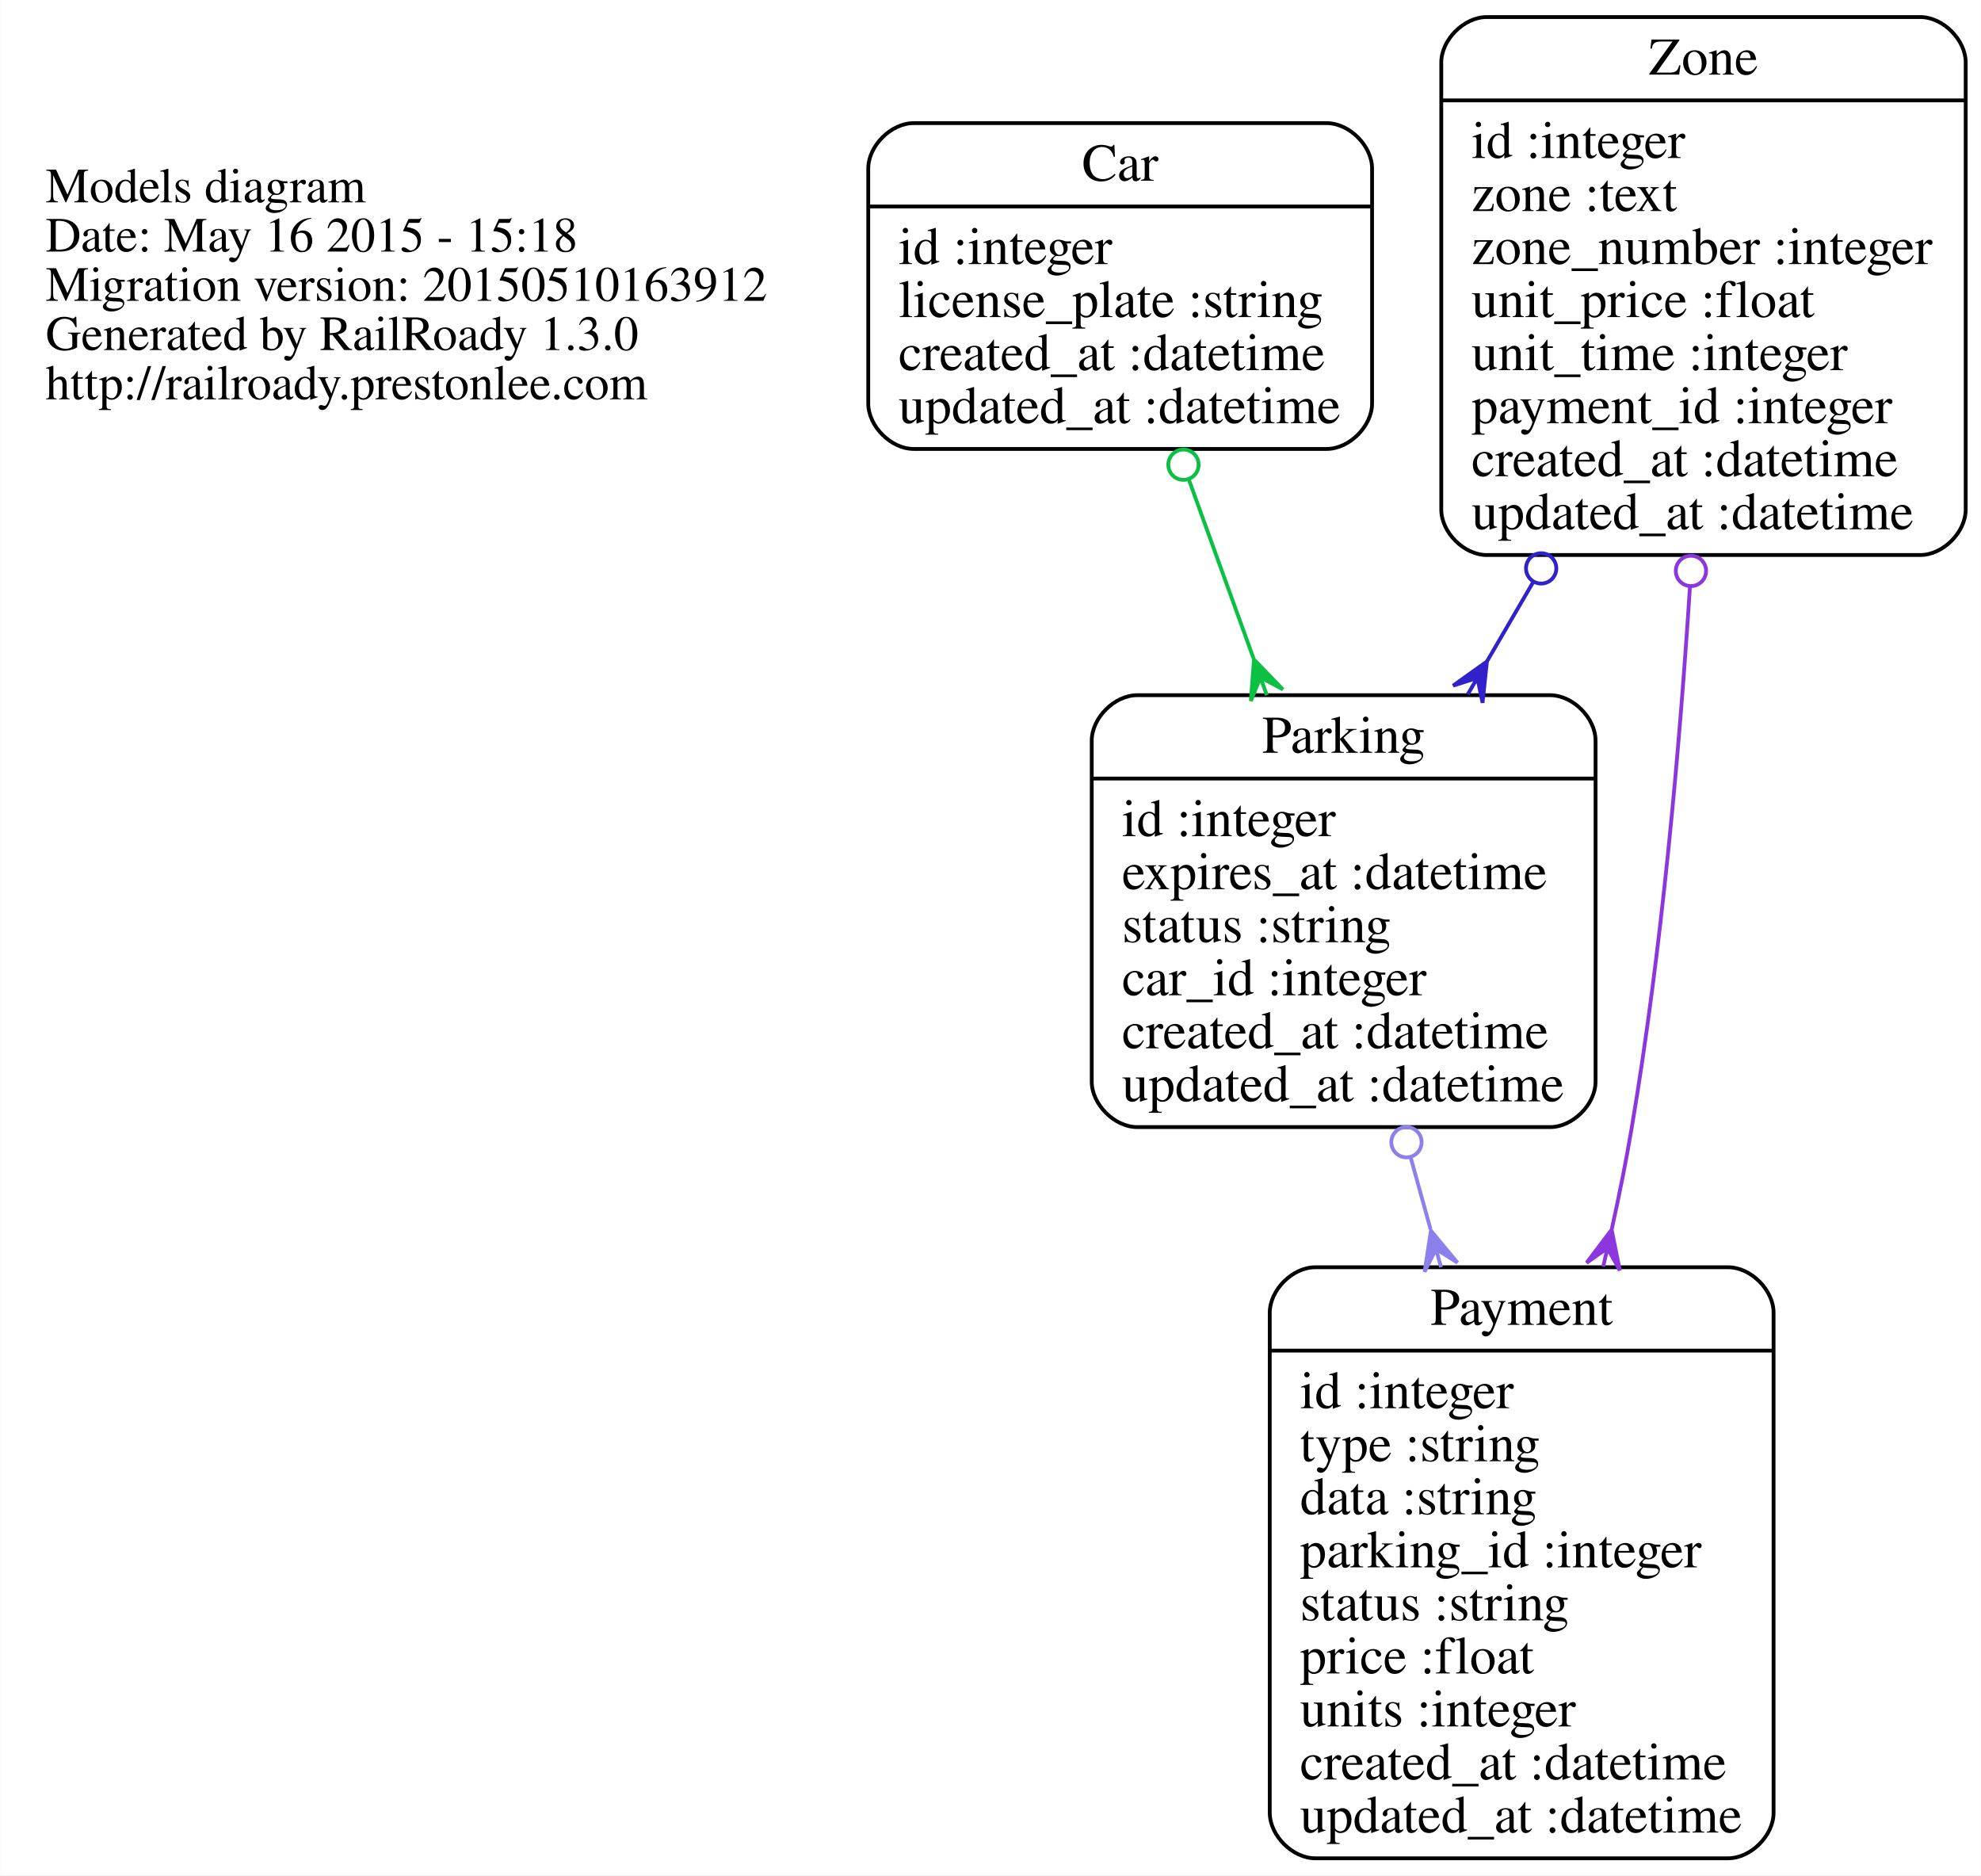
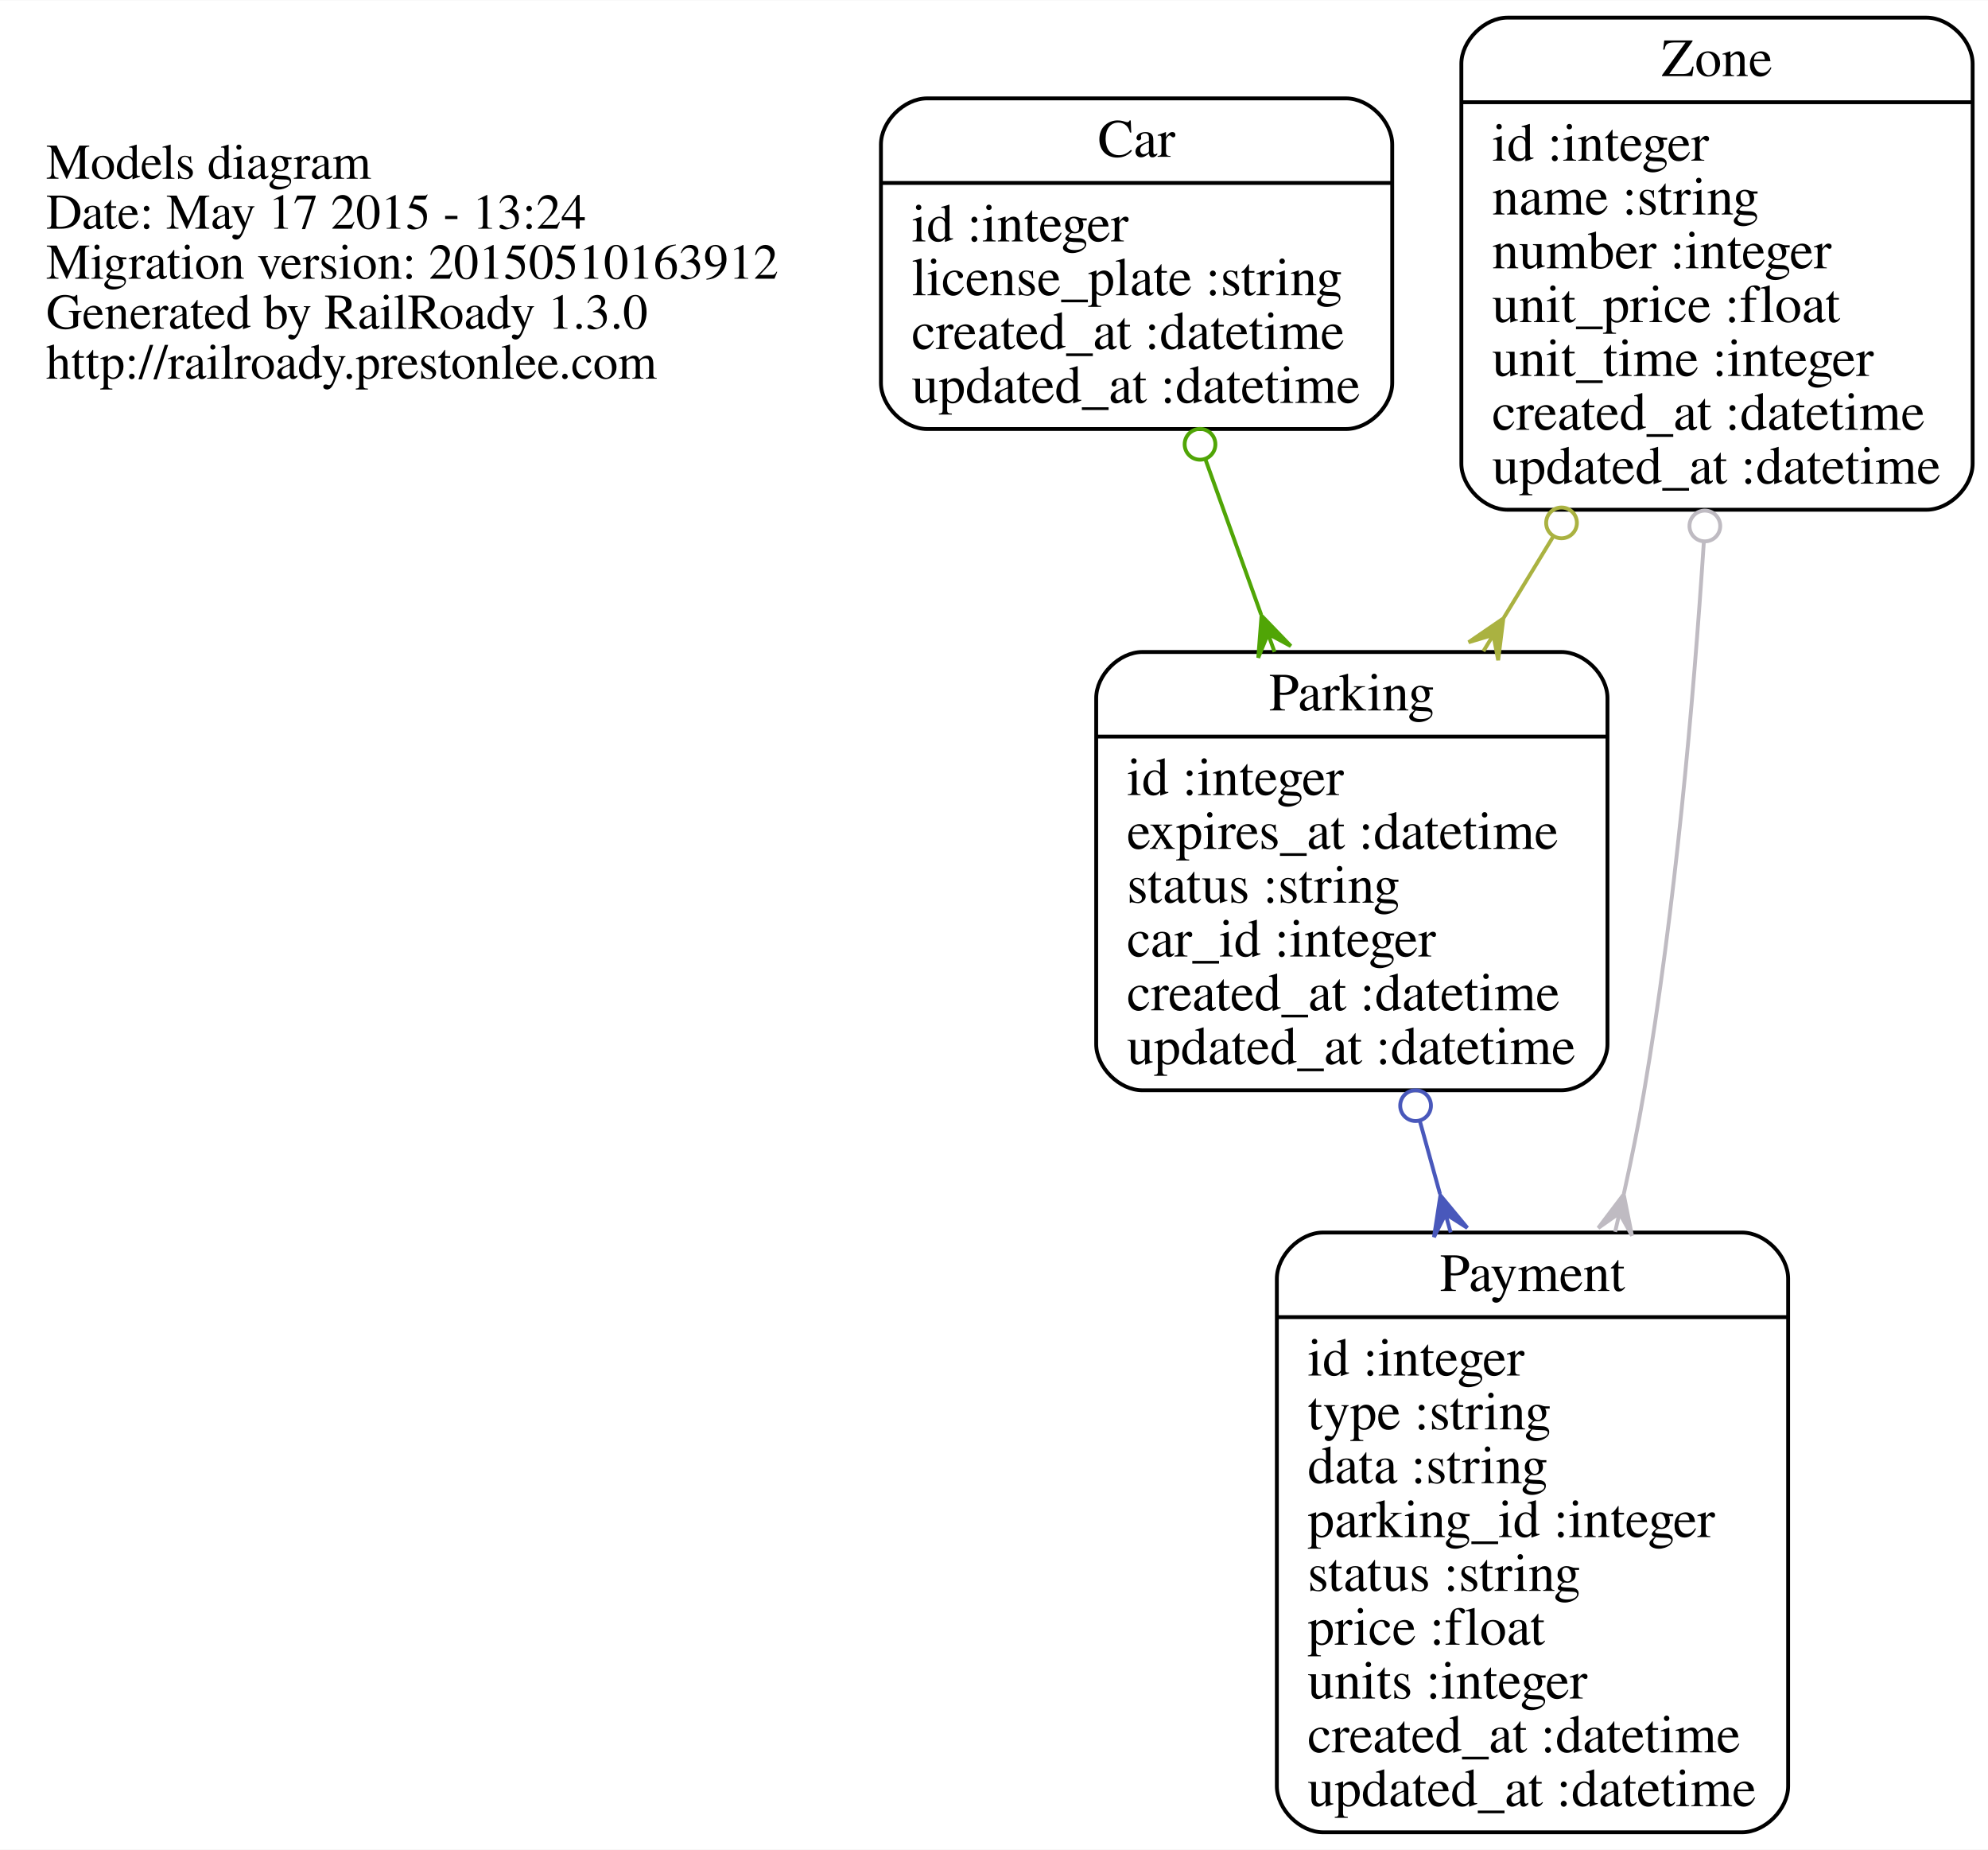
- <svg xmlns="http://www.w3.org/2000/svg" width="523pt" height="495pt" viewBox="0.00 0.00 522.91 495.00">
-   <g id="graph0" class="graph" transform="scale(1 1) rotate(0) translate(4 491)">
-     <polygon fill="white" stroke="none" points="-4,4 -4,-491 518.914,-491 518.914,4 -4,4" />
+ <svg xmlns="http://www.w3.org/2000/svg" width="517pt" height="481pt" viewBox="0.00 0.00 517.19 481.00">
+   <g id="graph0" class="graph" transform="scale(1 1) rotate(0) translate(4 477)">
+     <polygon fill="white" stroke="none" points="-4,4 -4,-477 513.193,-477 513.193,4 -4,4" />
    <g id="node1" class="node">
-       <text text-anchor="start" x="8" y="-437.6" font-family="Times,serif" font-size="13.00">Models diagram</text>
-       <text text-anchor="start" x="8" y="-424.6" font-family="Times,serif" font-size="13.00">Date: May 16 2015 - 15:18</text>
-       <text text-anchor="start" x="8" y="-411.6" font-family="Times,serif" font-size="13.00">Migration version: 20150510163912</text>
-       <text text-anchor="start" x="8" y="-398.6" font-family="Times,serif" font-size="13.00">Generated by RailRoady 1.3.0</text>
-       <text text-anchor="start" x="8" y="-385.6" font-family="Times,serif" font-size="13.00">http://railroady.prestonlee.com</text>
+       <text text-anchor="start" x="8" y="-430.6" font-family="Times,serif" font-size="13.00">Models diagram</text>
+       <text text-anchor="start" x="8" y="-417.6" font-family="Times,serif" font-size="13.00">Date: May 17 2015 - 13:24</text>
+       <text text-anchor="start" x="8" y="-404.6" font-family="Times,serif" font-size="13.00">Migration version: 20150510163912</text>
+       <text text-anchor="start" x="8" y="-391.6" font-family="Times,serif" font-size="13.00">Generated by RailRoady 1.3.0</text>
+       <text text-anchor="start" x="8" y="-378.6" font-family="Times,serif" font-size="13.00">http://railroady.prestonlee.com</text>
    </g>
    <g id="node2" class="node">
-       <path fill="none" stroke="black" d="M237.182,-372.5C237.182,-372.5 346.193,-372.5 346.193,-372.5 352.193,-372.5 358.193,-378.5 358.193,-384.5 358.193,-384.5 358.193,-446.5 358.193,-446.5 358.193,-452.5 352.193,-458.5 346.193,-458.5 346.193,-458.5 237.182,-458.5 237.182,-458.5 231.182,-458.5 225.182,-452.5 225.182,-446.5 225.182,-446.5 225.182,-384.5 225.182,-384.5 225.182,-378.5 231.182,-372.5 237.182,-372.5" />
-       <text text-anchor="middle" x="291.688" y="-443.3" font-family="Times,serif" font-size="14.00">Car</text>
-       <polyline fill="none" stroke="black" points="225.182,-436.5 358.193,-436.5 " />
-       <text text-anchor="start" x="233.182" y="-421.3" font-family="Times,serif" font-size="14.00">id :integer</text>
-       <text text-anchor="start" x="233.182" y="-407.3" font-family="Times,serif" font-size="14.00">license_plate :string</text>
-       <text text-anchor="start" x="233.182" y="-393.3" font-family="Times,serif" font-size="14.00">created_at :datetime</text>
-       <text text-anchor="start" x="233.182" y="-379.3" font-family="Times,serif" font-size="14.00">updated_at :datetime</text>
+       <path fill="none" stroke="black" d="M237.182,-365.5C237.182,-365.5 346.193,-365.5 346.193,-365.5 352.193,-365.5 358.193,-371.5 358.193,-377.5 358.193,-377.5 358.193,-439.5 358.193,-439.5 358.193,-445.5 352.193,-451.5 346.193,-451.5 346.193,-451.5 237.182,-451.5 237.182,-451.5 231.182,-451.5 225.182,-445.5 225.182,-439.5 225.182,-439.5 225.182,-377.5 225.182,-377.5 225.182,-371.5 231.182,-365.5 237.182,-365.5" />
+       <text text-anchor="middle" x="291.688" y="-436.3" font-family="Times,serif" font-size="14.00">Car</text>
+       <polyline fill="none" stroke="black" points="225.182,-429.5 358.193,-429.5 " />
+       <text text-anchor="start" x="233.182" y="-414.3" font-family="Times,serif" font-size="14.00">id :integer</text>
+       <text text-anchor="start" x="233.182" y="-400.3" font-family="Times,serif" font-size="14.00">license_plate :string</text>
+       <text text-anchor="start" x="233.182" y="-386.3" font-family="Times,serif" font-size="14.00">created_at :datetime</text>
+       <text text-anchor="start" x="233.182" y="-372.3" font-family="Times,serif" font-size="14.00">updated_at :datetime</text>
    </g>
    <g id="node3" class="node">
-       <path fill="none" stroke="black" d="M296.182,-193.5C296.182,-193.5 405.193,-193.5 405.193,-193.5 411.193,-193.5 417.193,-199.5 417.193,-205.5 417.193,-205.5 417.193,-295.5 417.193,-295.5 417.193,-301.5 411.193,-307.5 405.193,-307.5 405.193,-307.5 296.182,-307.5 296.182,-307.5 290.182,-307.5 284.182,-301.5 284.182,-295.5 284.182,-295.5 284.182,-205.5 284.182,-205.5 284.182,-199.5 290.182,-193.5 296.182,-193.5" />
-       <text text-anchor="middle" x="350.688" y="-292.3" font-family="Times,serif" font-size="14.00">Parking</text>
-       <polyline fill="none" stroke="black" points="284.182,-285.5 417.193,-285.5 " />
-       <text text-anchor="start" x="292.182" y="-270.3" font-family="Times,serif" font-size="14.00">id :integer</text>
-       <text text-anchor="start" x="292.182" y="-256.3" font-family="Times,serif" font-size="14.00">expires_at :datetime</text>
-       <text text-anchor="start" x="292.182" y="-242.3" font-family="Times,serif" font-size="14.00">status :string</text>
-       <text text-anchor="start" x="292.182" y="-228.3" font-family="Times,serif" font-size="14.00">car_id :integer</text>
-       <text text-anchor="start" x="292.182" y="-214.3" font-family="Times,serif" font-size="14.00">created_at :datetime</text>
-       <text text-anchor="start" x="292.182" y="-200.3" font-family="Times,serif" font-size="14.00">updated_at :datetime</text>
+       <path fill="none" stroke="black" d="M293.182,-193.5C293.182,-193.5 402.193,-193.5 402.193,-193.5 408.193,-193.5 414.193,-199.5 414.193,-205.5 414.193,-205.5 414.193,-295.5 414.193,-295.5 414.193,-301.5 408.193,-307.5 402.193,-307.5 402.193,-307.5 293.182,-307.5 293.182,-307.5 287.182,-307.5 281.182,-301.5 281.182,-295.5 281.182,-295.5 281.182,-205.5 281.182,-205.5 281.182,-199.5 287.182,-193.5 293.182,-193.5" />
+       <text text-anchor="middle" x="347.688" y="-292.3" font-family="Times,serif" font-size="14.00">Parking</text>
+       <polyline fill="none" stroke="black" points="281.182,-285.5 414.193,-285.5 " />
+       <text text-anchor="start" x="289.182" y="-270.3" font-family="Times,serif" font-size="14.00">id :integer</text>
+       <text text-anchor="start" x="289.182" y="-256.3" font-family="Times,serif" font-size="14.00">expires_at :datetime</text>
+       <text text-anchor="start" x="289.182" y="-242.3" font-family="Times,serif" font-size="14.00">status :string</text>
+       <text text-anchor="start" x="289.182" y="-228.3" font-family="Times,serif" font-size="14.00">car_id :integer</text>
+       <text text-anchor="start" x="289.182" y="-214.3" font-family="Times,serif" font-size="14.00">created_at :datetime</text>
+       <text text-anchor="start" x="289.182" y="-200.3" font-family="Times,serif" font-size="14.00">updated_at :datetime</text>
    </g>
    <g id="edge1" class="edge">
-       <path fill="none" stroke="#0bc043" d="M309.775,-364.531C315.181,-349.596 321.192,-332.989 326.905,-317.205" />
-       <ellipse fill="none" stroke="#0bc043" cx="308.397" cy="-368.338" rx="4" ry="4" />
-       <polygon fill="#0bc043" stroke="#0bc043" points="327.012,-316.908 334.647,-309.037 328.714,-312.207 330.416,-307.505 330.416,-307.505 330.416,-307.505 328.714,-312.207 326.185,-305.974 327.012,-316.908 327.012,-316.908" />
+       <path fill="none" stroke="#50a506" d="M309.597,-357.611C314.206,-344.772 319.236,-330.76 324.085,-317.25" />
+       <ellipse fill="none" stroke="#50a506" cx="308.194" cy="-361.519" rx="4" ry="4" />
+       <polygon fill="#50a506" stroke="#50a506" points="324.197,-316.938 331.811,-309.046 325.886,-312.232 327.576,-307.526 327.576,-307.526 327.576,-307.526 325.886,-312.232 323.34,-306.006 324.197,-316.938 324.197,-316.938" />
    </g>
    <g id="node4" class="node">
-       <path fill="none" stroke="black" d="M343.182,-0.5C343.182,-0.5 452.193,-0.5 452.193,-0.5 458.193,-0.5 464.193,-6.5 464.193,-12.5 464.193,-12.5 464.193,-144.5 464.193,-144.5 464.193,-150.5 458.193,-156.5 452.193,-156.5 452.193,-156.5 343.182,-156.5 343.182,-156.5 337.182,-156.5 331.182,-150.5 331.182,-144.5 331.182,-144.5 331.182,-12.5 331.182,-12.5 331.182,-6.5 337.182,-0.5 343.182,-0.5" />
-       <text text-anchor="middle" x="397.688" y="-141.3" font-family="Times,serif" font-size="14.00">Payment</text>
-       <polyline fill="none" stroke="black" points="331.182,-134.5 464.193,-134.5 " />
-       <text text-anchor="start" x="339.182" y="-119.3" font-family="Times,serif" font-size="14.00">id :integer</text>
-       <text text-anchor="start" x="339.182" y="-105.3" font-family="Times,serif" font-size="14.00">type :string</text>
-       <text text-anchor="start" x="339.182" y="-91.3" font-family="Times,serif" font-size="14.00">data :string</text>
-       <text text-anchor="start" x="339.182" y="-77.3" font-family="Times,serif" font-size="14.00">parking_id :integer</text>
-       <text text-anchor="start" x="339.182" y="-63.3" font-family="Times,serif" font-size="14.00">status :string</text>
-       <text text-anchor="start" x="339.182" y="-49.3" font-family="Times,serif" font-size="14.00">price :float</text>
-       <text text-anchor="start" x="339.182" y="-35.3" font-family="Times,serif" font-size="14.00">units :integer</text>
-       <text text-anchor="start" x="339.182" y="-21.3" font-family="Times,serif" font-size="14.00">created_at :datetime</text>
-       <text text-anchor="start" x="339.182" y="-7.3" font-family="Times,serif" font-size="14.00">updated_at :datetime</text>
+       <path fill="none" stroke="black" d="M340.182,-0.5C340.182,-0.5 449.193,-0.5 449.193,-0.5 455.193,-0.5 461.193,-6.5 461.193,-12.5 461.193,-12.5 461.193,-144.5 461.193,-144.5 461.193,-150.5 455.193,-156.5 449.193,-156.5 449.193,-156.5 340.182,-156.5 340.182,-156.5 334.182,-156.5 328.182,-150.5 328.182,-144.5 328.182,-144.5 328.182,-12.5 328.182,-12.5 328.182,-6.5 334.182,-0.5 340.182,-0.5" />
+       <text text-anchor="middle" x="394.688" y="-141.3" font-family="Times,serif" font-size="14.00">Payment</text>
+       <polyline fill="none" stroke="black" points="328.182,-134.5 461.193,-134.5 " />
+       <text text-anchor="start" x="336.182" y="-119.3" font-family="Times,serif" font-size="14.00">id :integer</text>
+       <text text-anchor="start" x="336.182" y="-105.3" font-family="Times,serif" font-size="14.00">type :string</text>
+       <text text-anchor="start" x="336.182" y="-91.3" font-family="Times,serif" font-size="14.00">data :string</text>
+       <text text-anchor="start" x="336.182" y="-77.3" font-family="Times,serif" font-size="14.00">parking_id :integer</text>
+       <text text-anchor="start" x="336.182" y="-63.3" font-family="Times,serif" font-size="14.00">status :string</text>
+       <text text-anchor="start" x="336.182" y="-49.3" font-family="Times,serif" font-size="14.00">price :float</text>
+       <text text-anchor="start" x="336.182" y="-35.3" font-family="Times,serif" font-size="14.00">units :integer</text>
+       <text text-anchor="start" x="336.182" y="-21.3" font-family="Times,serif" font-size="14.00">created_at :datetime</text>
+       <text text-anchor="start" x="336.182" y="-7.3" font-family="Times,serif" font-size="14.00">updated_at :datetime</text>
    </g>
    <g id="edge2" class="edge">
-       <path fill="none" stroke="#8c80ed" d="M368.379,-185.512C370.096,-179.3 371.858,-172.928 373.623,-166.541" />
-       <ellipse fill="none" stroke="#8c80ed" cx="367.273" cy="-189.509" rx="4" ry="4" />
-       <polygon fill="#8c80ed" stroke="#8c80ed" points="373.731,-166.151 380.733,-157.712 375.064,-161.332 376.396,-156.513 376.396,-156.513 376.396,-156.513 375.064,-161.332 372.059,-155.313 373.731,-166.151 373.731,-166.151" />
+       <path fill="none" stroke="#4958bb" d="M365.379,-185.512C367.096,-179.3 368.858,-172.928 370.623,-166.541" />
+       <ellipse fill="none" stroke="#4958bb" cx="364.273" cy="-189.509" rx="4" ry="4" />
+       <polygon fill="#4958bb" stroke="#4958bb" points="370.731,-166.151 377.733,-157.712 372.064,-161.332 373.396,-156.513 373.396,-156.513 373.396,-156.513 372.064,-161.332 369.059,-155.313 370.731,-166.151 370.731,-166.151" />
    </g>
    <g id="node5" class="node">
-       <path fill="none" stroke="black" d="M388.462,-344.5C388.462,-344.5 502.914,-344.5 502.914,-344.5 508.914,-344.5 514.914,-350.5 514.914,-356.5 514.914,-356.5 514.914,-474.5 514.914,-474.5 514.914,-480.5 508.914,-486.5 502.914,-486.5 502.914,-486.5 388.462,-486.5 388.462,-486.5 382.462,-486.5 376.462,-480.5 376.462,-474.5 376.462,-474.5 376.462,-356.5 376.462,-356.5 376.462,-350.5 382.462,-344.5 388.462,-344.5" />
-       <text text-anchor="middle" x="445.688" y="-471.3" font-family="Times,serif" font-size="14.00">Zone</text>
-       <polyline fill="none" stroke="black" points="376.462,-464.5 514.914,-464.5 " />
-       <text text-anchor="start" x="384.462" y="-449.3" font-family="Times,serif" font-size="14.00">id :integer</text>
-       <text text-anchor="start" x="384.462" y="-435.3" font-family="Times,serif" font-size="14.00">zone :text</text>
-       <text text-anchor="start" x="384.462" y="-421.3" font-family="Times,serif" font-size="14.00">zone_number :integer</text>
-       <text text-anchor="start" x="384.462" y="-407.3" font-family="Times,serif" font-size="14.00">unit_price :float</text>
-       <text text-anchor="start" x="384.462" y="-393.3" font-family="Times,serif" font-size="14.00">unit_time :integer</text>
-       <text text-anchor="start" x="384.462" y="-379.3" font-family="Times,serif" font-size="14.00">payment_id :integer</text>
-       <text text-anchor="start" x="384.462" y="-365.3" font-family="Times,serif" font-size="14.00">created_at :datetime</text>
-       <text text-anchor="start" x="384.462" y="-351.3" font-family="Times,serif" font-size="14.00">updated_at :datetime</text>
+       <path fill="none" stroke="black" d="M388.182,-344.5C388.182,-344.5 497.193,-344.5 497.193,-344.5 503.193,-344.5 509.193,-350.5 509.193,-356.5 509.193,-356.5 509.193,-460.5 509.193,-460.5 509.193,-466.5 503.193,-472.5 497.193,-472.5 497.193,-472.5 388.182,-472.5 388.182,-472.5 382.182,-472.5 376.182,-466.5 376.182,-460.5 376.182,-460.5 376.182,-356.5 376.182,-356.5 376.182,-350.5 382.182,-344.5 388.182,-344.5" />
+       <text text-anchor="middle" x="442.688" y="-457.3" font-family="Times,serif" font-size="14.00">Zone</text>
+       <polyline fill="none" stroke="black" points="376.182,-450.5 509.193,-450.5 " />
+       <text text-anchor="start" x="384.182" y="-435.3" font-family="Times,serif" font-size="14.00">id :integer</text>
+       <text text-anchor="start" x="384.182" y="-421.3" font-family="Times,serif" font-size="14.00">name :string</text>
+       <text text-anchor="start" x="384.182" y="-407.3" font-family="Times,serif" font-size="14.00">number :integer</text>
+       <text text-anchor="start" x="384.182" y="-393.3" font-family="Times,serif" font-size="14.00">unit_price :float</text>
+       <text text-anchor="start" x="384.182" y="-379.3" font-family="Times,serif" font-size="14.00">unit_time :integer</text>
+       <text text-anchor="start" x="384.182" y="-365.3" font-family="Times,serif" font-size="14.00">created_at :datetime</text>
+       <text text-anchor="start" x="384.182" y="-351.3" font-family="Times,serif" font-size="14.00">updated_at :datetime</text>
    </g>
    <g id="edge3" class="edge">
-       <path fill="none" stroke="#3121cb" d="M400.814,-337.506C396.704,-330.453 392.567,-323.356 388.528,-316.426" />
-       <ellipse fill="none" stroke="#3121cb" cx="402.834" cy="-340.971" rx="4" ry="4" />
-       <polygon fill="#3121cb" stroke="#3121cb" points="388.508,-316.392 387.361,-305.486 385.991,-312.072 383.473,-307.752 383.473,-307.752 383.473,-307.752 385.991,-312.072 379.585,-310.018 388.508,-316.392 388.508,-316.392" />
+       <path fill="none" stroke="#aab241" d="M400.123,-337.604C395.836,-330.564 391.494,-323.435 387.24,-316.449" />
+       <ellipse fill="none" stroke="#aab241" cx="402.241" cy="-341.082" rx="4" ry="4" />
+       <polygon fill="#aab241" stroke="#aab241" points="387.111,-316.237 385.753,-305.355 384.51,-311.966 381.909,-307.696 381.909,-307.696 381.909,-307.696 384.51,-311.966 378.066,-310.036 387.111,-316.237 387.111,-316.237" />
    </g>
    <g id="edge4" class="edge">
-       <path fill="none" stroke="#8b36df" d="M442.121,-336.205C439.392,-293.636 434.684,-240.189 426.688,-193 425.231,-184.404 423.449,-175.505 421.492,-166.644" />
-       <ellipse fill="none" stroke="#8b36df" cx="442.376" cy="-340.303" rx="4" ry="4" />
-       <polygon fill="#8b36df" stroke="#8b36df" points="421.442,-166.424 423.602,-155.673 420.328,-161.55 419.215,-156.675 419.215,-156.675 419.215,-156.675 420.328,-161.55 414.828,-157.677 421.442,-166.424 421.442,-166.424" />
+       <path fill="none" stroke="#bfbbc2" d="M439.261,-336.056C436.531,-294.161 431.776,-240.331 423.688,-193 422.219,-184.406 420.429,-175.508 418.467,-166.648" />
+       <ellipse fill="none" stroke="#bfbbc2" cx="439.528" cy="-340.278" rx="4" ry="4" />
+       <polygon fill="#bfbbc2" stroke="#bfbbc2" points="418.417,-166.428 420.573,-155.676 417.301,-161.554 416.186,-156.68 416.186,-156.68 416.186,-156.68 417.301,-161.554 411.799,-157.684 418.417,-166.428 418.417,-166.428" />
    </g>
  </g>
</svg>
